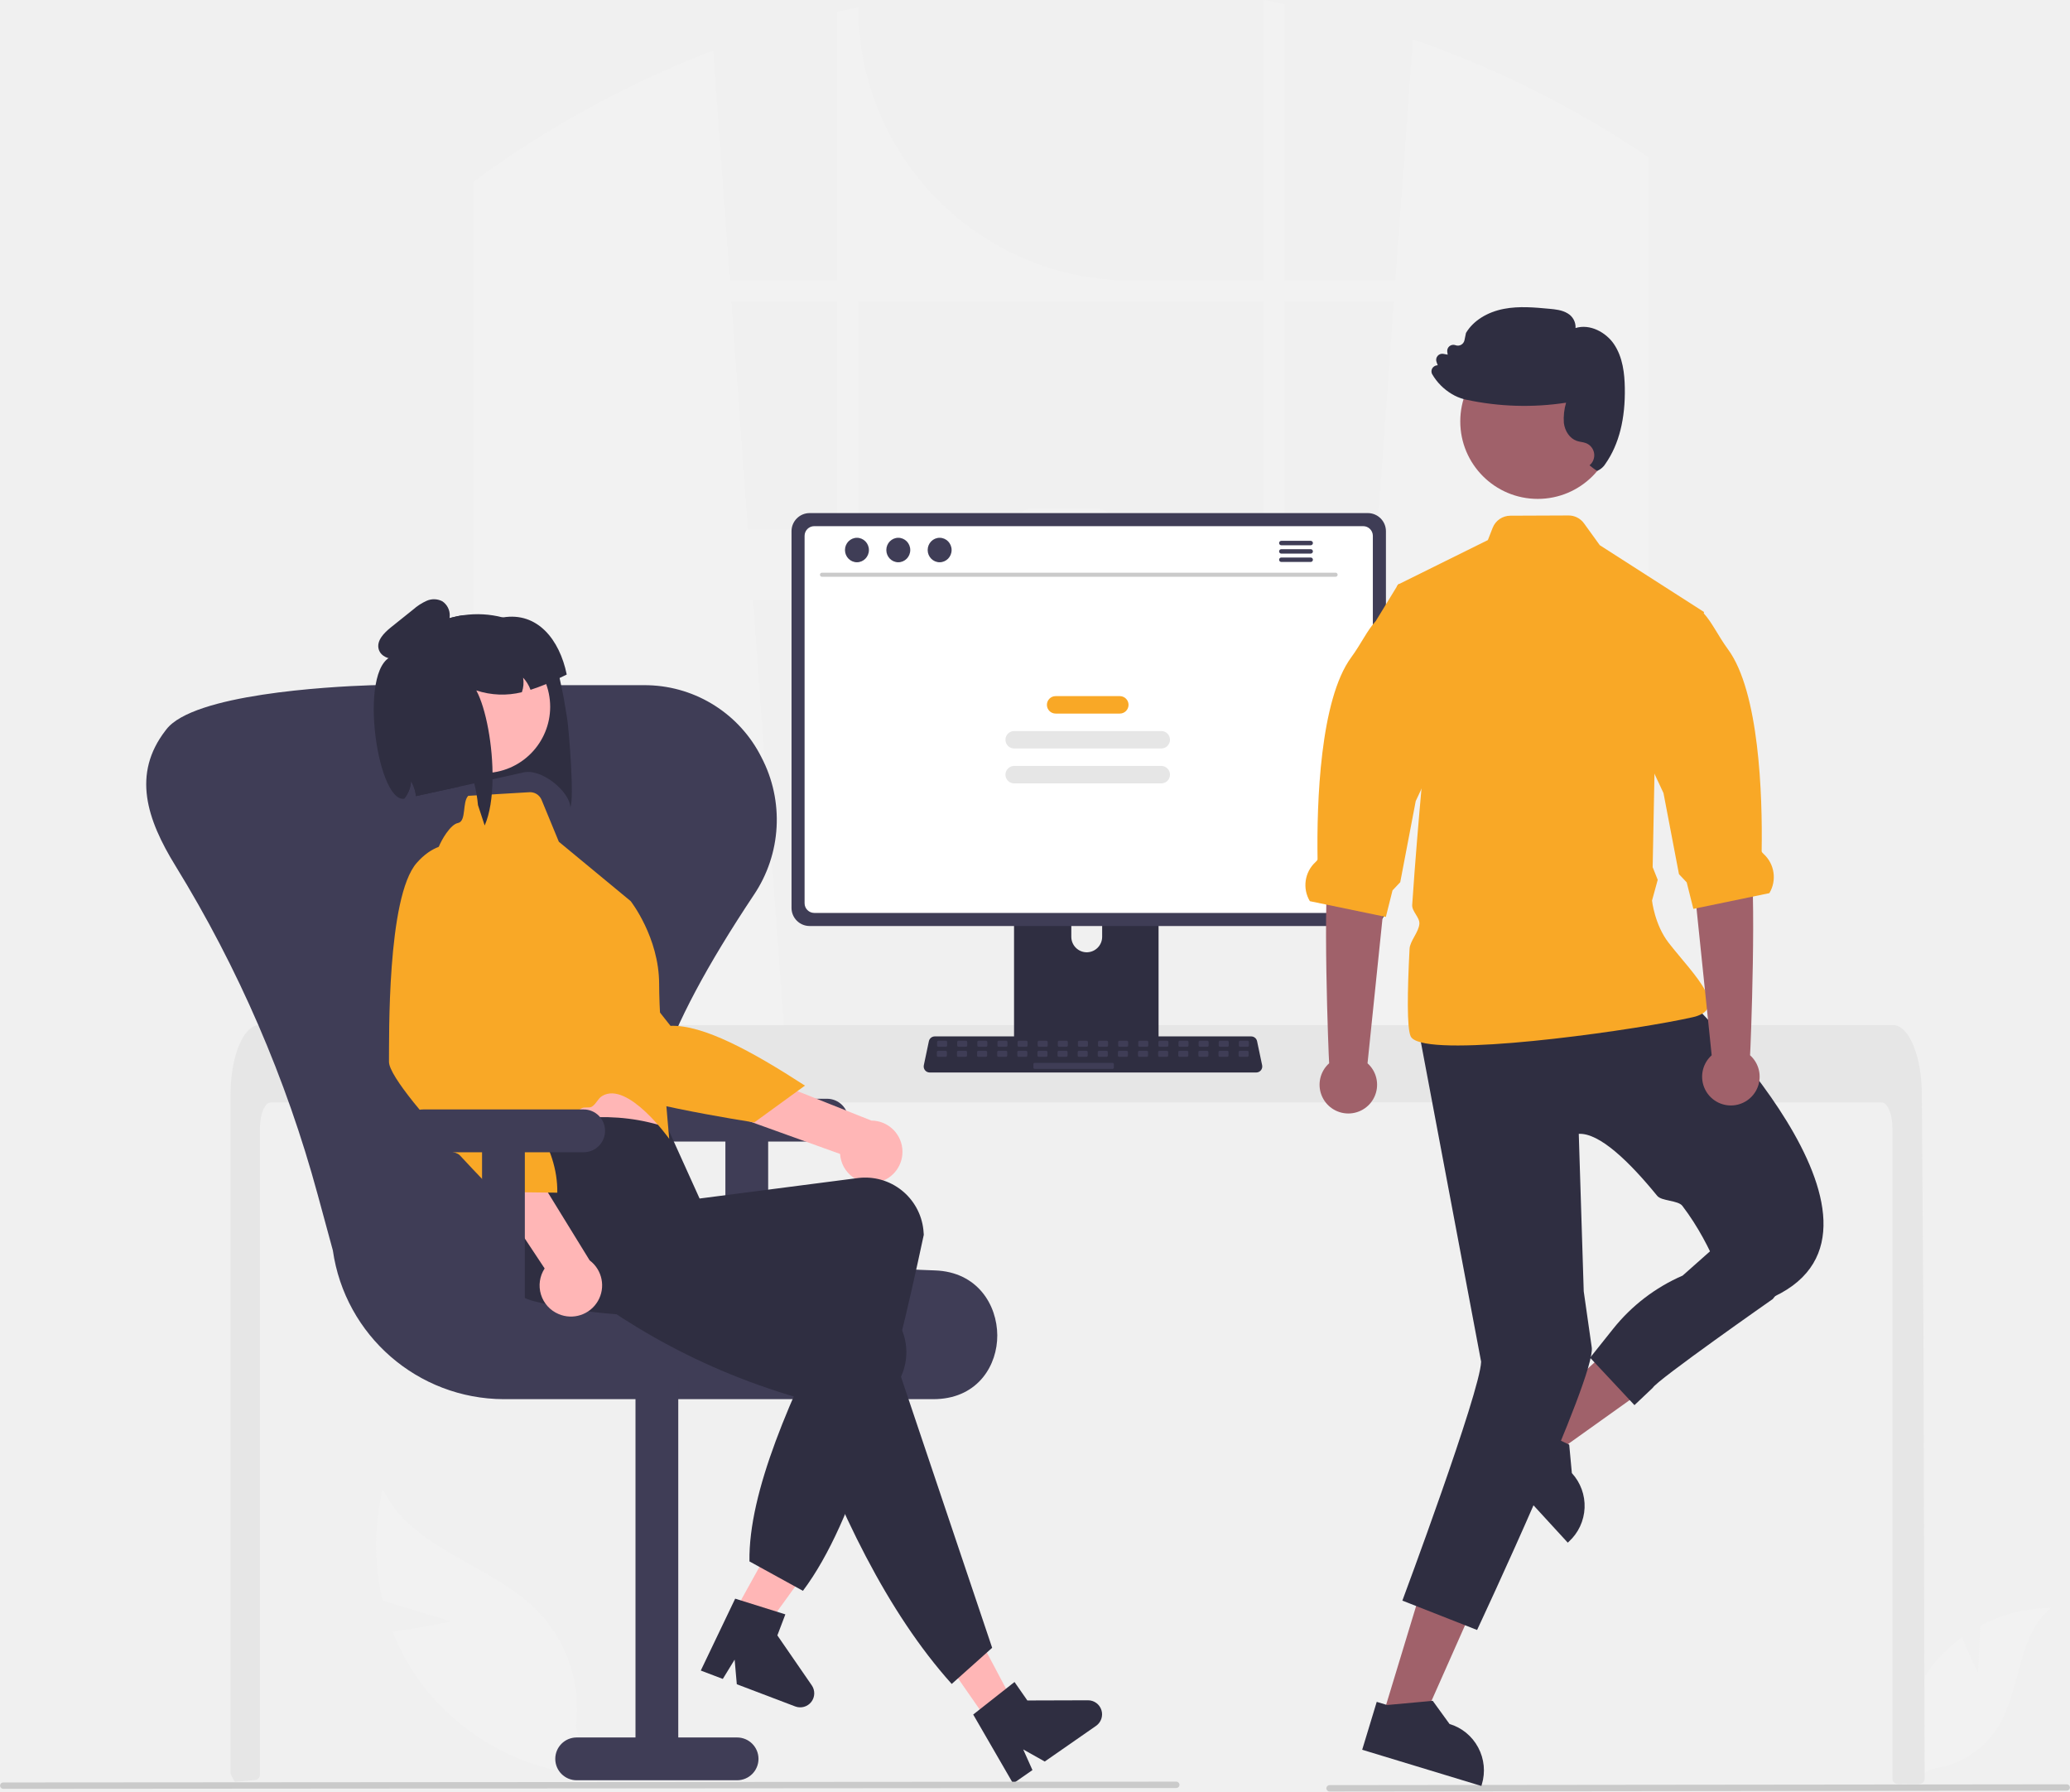
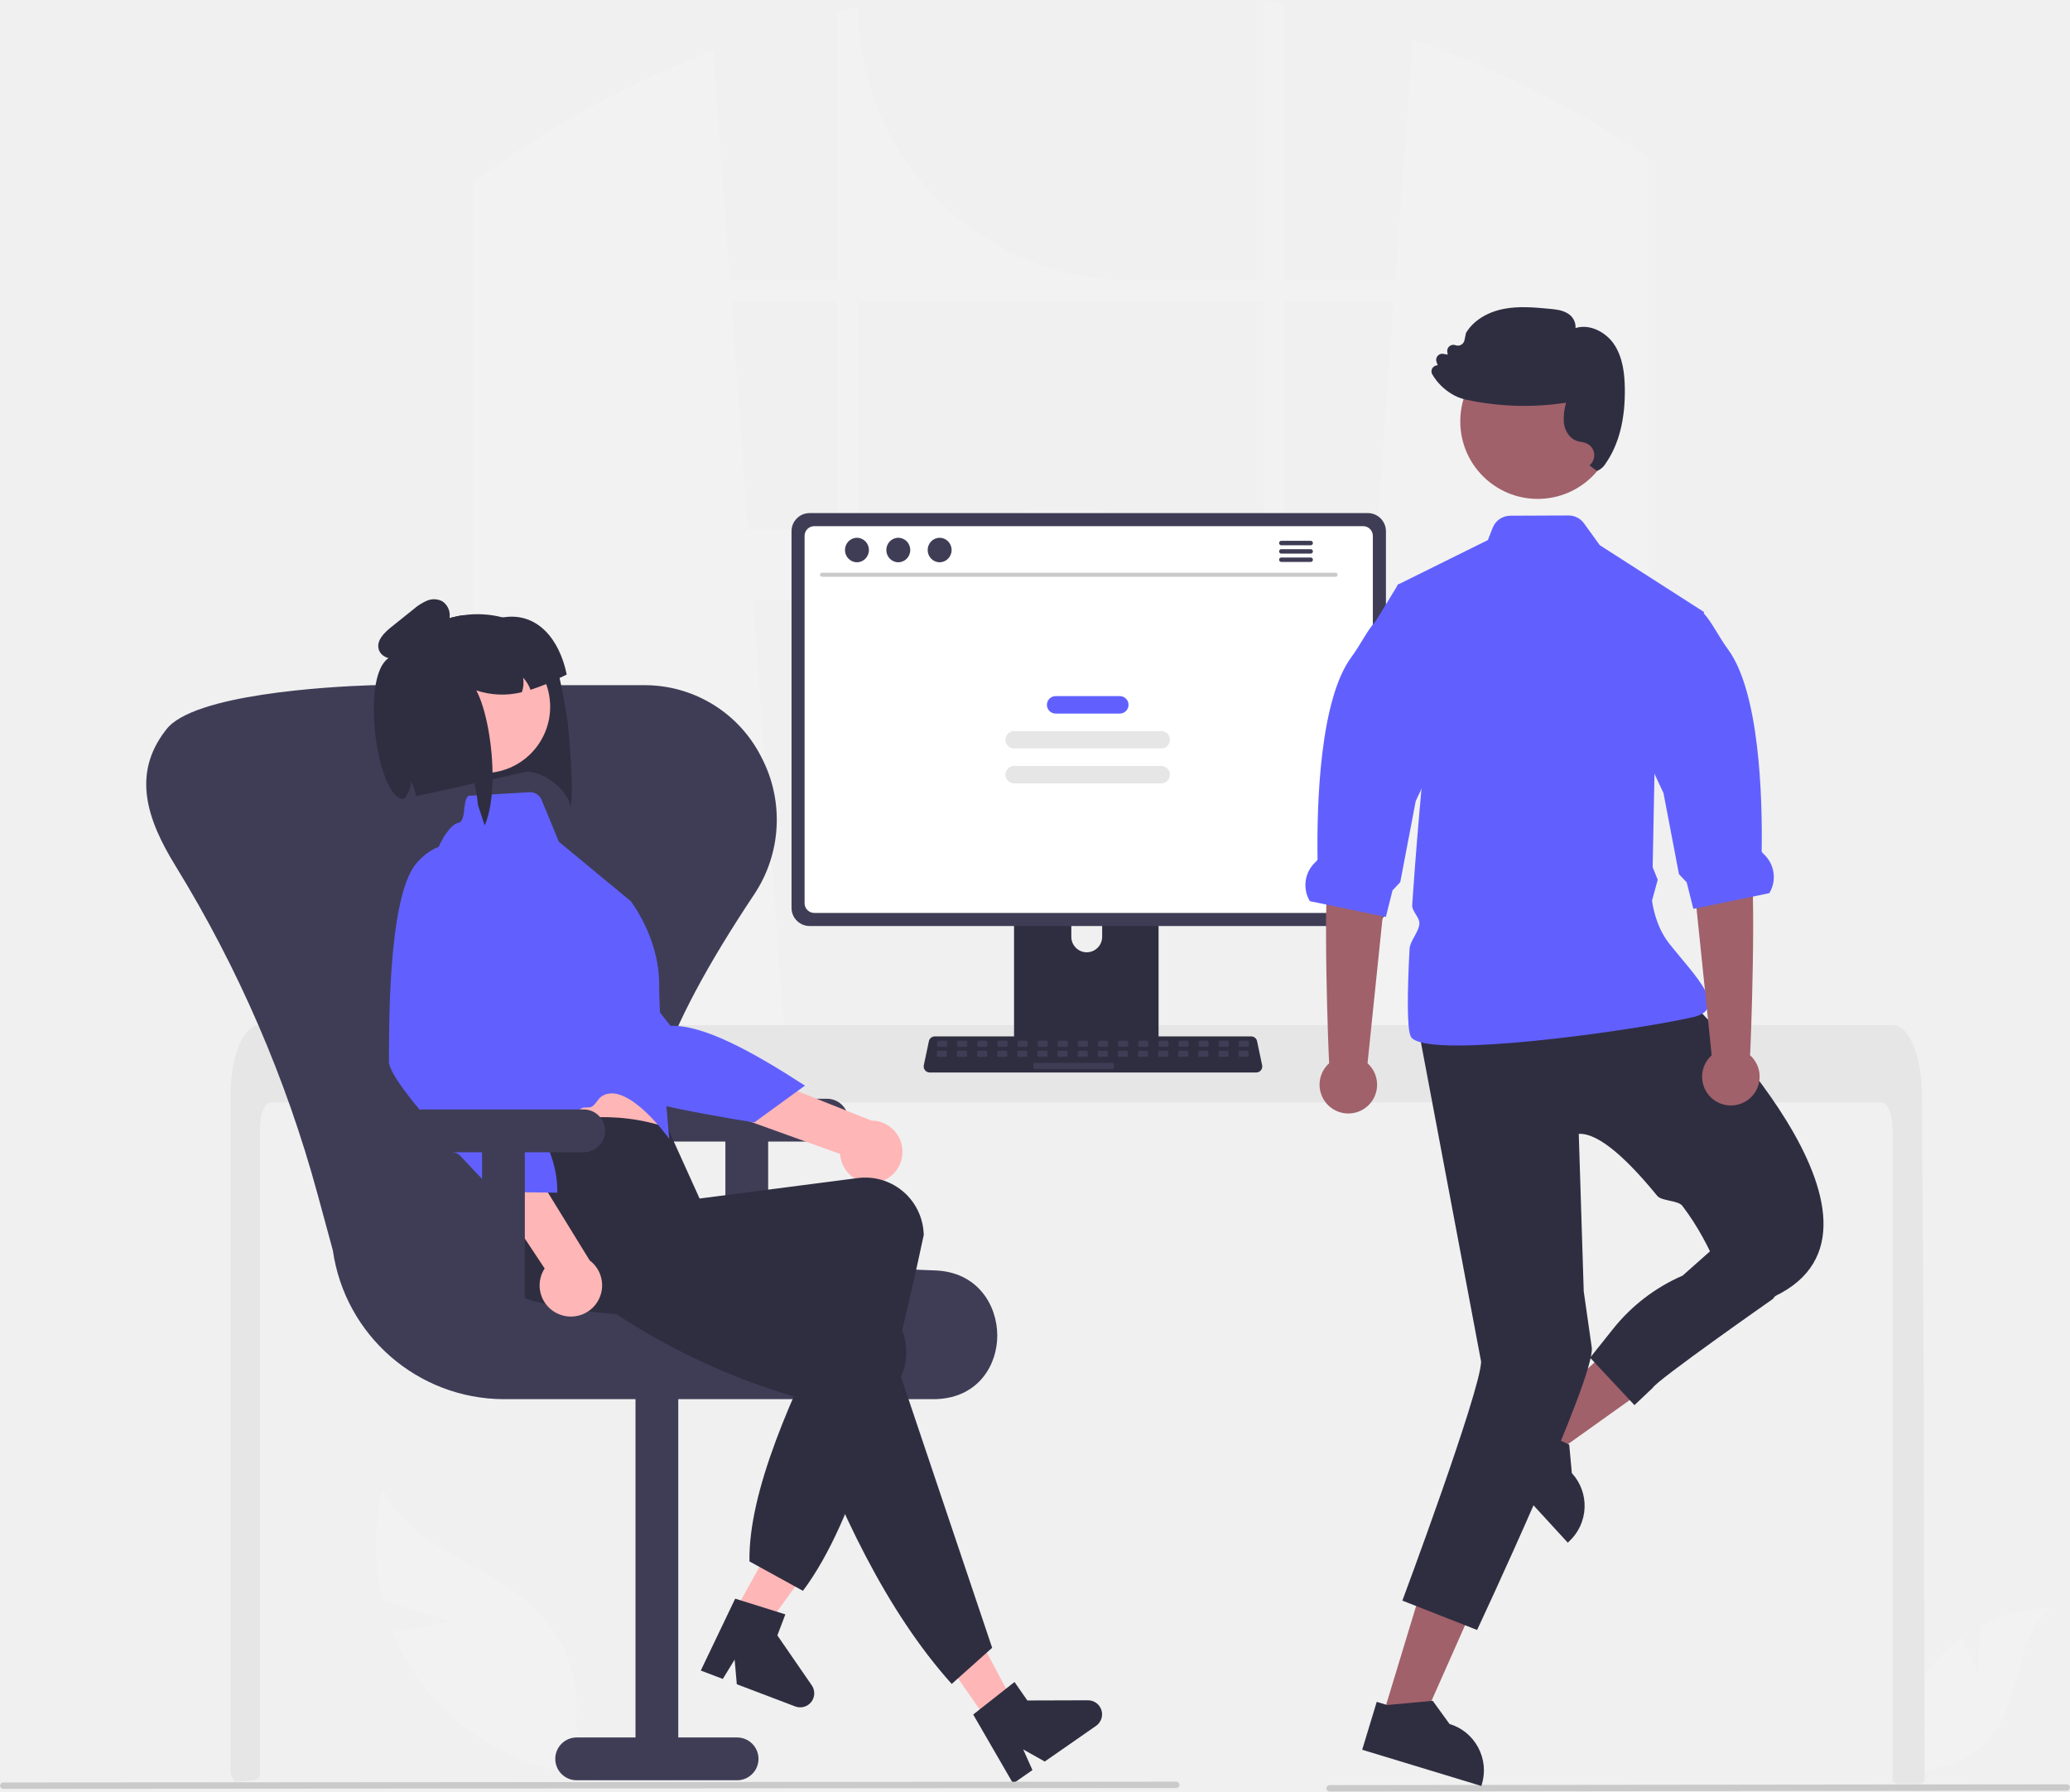
<svg xmlns="http://www.w3.org/2000/svg" data-name="Layer 1" width="774.131" height="669.898" viewBox="0 0 774.131 669.898">
  <path d="M824.241,170.371c-.87-.58-1.75-1.13-2.62-1.69a380.241,380.241,0,0,0-80.31-38.93l-6.54,90.22h-41.46v-103.39c-2.61-.54-5.24-1.05-7.87-1.53v104.92H636.171A102.27,102.27,0,0,1,533.901,117.701v-0c-2.64.57-5.26,1.18-7.88,1.83v100.44h-40.13l-6.23-86.03a380.858,380.858,0,0,0-81.94,43.53c-.44.3-.88.61-1.31.91-2.21,1.55-4.39,3.13-6.56,4.73v344.19h118.27l-2.09-28.95-11.5-158.95h231.59l-11.5,158.95-2.09,28.95h116.96v-353.45Q826.881,172.081,824.241,170.371Zm-298.22,142.78h-33.39l-6.17-85.3h39.56Zm159.42,0h-56.08v-1.69a6.18,6.18,0,0,0-6.19-6.18h-24.38a6.178,6.178,0,0,0-6.18,6.18v1.69h-58.71v-85.3h151.54Zm7.87,0v-85.3h40.89l-6.17,85.3Z" transform="translate(-212.9343 -115.0508)" fill="#f2f2f2" />
  <path d="M952.684,740.6l.782-17.576a56.765,56.765,0,0,1,26.477-6.702c-12.717,10.397-11.127,30.438-19.749,44.419a34.144,34.144,0,0,1-25.038,15.779L924.514,783.035a57.215,57.215,0,0,1,12.06-46.364,55.267,55.267,0,0,1,10.157-9.437C949.279,733.954,952.684,740.6,952.684,740.6Z" transform="translate(-212.9343 -115.0508)" fill="#f2f2f2" />
  <path d="M381.733,721.34l-25.68-7.775a86.572,86.572,0,0,1,.067-41.654c10.575,22.709,40.792,27.909,58.207,45.916a52.073,52.073,0,0,1,13.888,42.946l5.621,18.181A87.259,87.259,0,0,1,369.859,743.669a84.287,84.287,0,0,1-10.122-18.565C370.629,723.869,381.733,721.34,381.733,721.34Z" transform="translate(-212.9343 -115.0508)" fill="#f2f2f2" />
  <path d="M932.701,780.161a2.038,2.038,0,0,1-.59,1.42,1.988,1.988,0,0,1-1.41.58h-8.04a1.993,1.993,0,0,1-2-2v-243.14c0-5.36-1.8-9.71-4.01-9.72h-602.49c-2.22.01-4.01,4.36-4.02,9.72v241.65a2.006,2.006,0,0,1-1.81,1.99c-1.62.16-3.24.3-4.85.43-.04,0-.08.01-.12.01-.88.08-1.76.14-2.64.21h-.01c-.46-.83-.9-1.68-1.35-2.53a2.088,2.088,0,0,1-.22-.93v-253.44c0-1.48.06-2.97.16-4.44a56.854,56.854,0,0,1,.75-6.02c1.69-9.29,5.51-15.58,9.85-15.6h611a4.683,4.683,0,0,1,1.84.39,7.174,7.174,0,0,1,2.27,1.59,14.071,14.071,0,0,1,2.23,3.05c2.14,3.77,3.67,9.39,4.21,15.93,0,.06.01.12.01.18.14,1.62.21,3.27.2,4.92l.14,21.43.09,12.78.27,40.1.1,14.24Z" transform="translate(-212.9343 -115.0508)" fill="#e6e6e6" />
  <path d="M985.875,784.642l-275.75.307a1.191,1.191,0,0,1,0-2.381l275.75-.307a1.191,1.191,0,0,1,0,2.381Z" transform="translate(-212.9343 -115.0508)" fill="#cacaca" />
  <path d="M643.602,427.312h-48.838a2.606,2.606,0,0,0-2.602,2.609v77.15H646.211v-77.15A2.607,2.607,0,0,0,643.602,427.312Zm-24.255,43.836a5.794,5.794,0,0,1-5.767-5.767v-8.899a5.767,5.767,0,0,1,11.534,0v8.899a5.794,5.794,0,0,1-5.767,5.767Z" transform="translate(-212.9343 -115.0508)" fill="#2f2e41" />
  <path d="M724.474,306.911H515.71a6.777,6.777,0,0,0-6.766,6.766v140.875a6.773,6.773,0,0,0,6.766,6.766H724.474a6.773,6.773,0,0,0,6.766-6.766v-140.875A6.777,6.777,0,0,0,724.474,306.911Z" transform="translate(-212.9343 -115.0508)" fill="#3f3d56" />
  <path d="M722.728,311.797H517.45a3.626,3.626,0,0,0-3.619,3.626V452.806a3.625,3.625,0,0,0,3.619,3.619H722.728a3.625,3.625,0,0,0,3.619-3.619V315.423A3.626,3.626,0,0,0,722.728,311.797Z" transform="translate(-212.9343 -115.0508)" fill="#fff" />
  <path d="M591.995,504.603v7.443a1.458,1.458,0,0,0,1.455,1.455h51.474a1.462,1.462,0,0,0,1.455-1.455V504.603Z" transform="translate(-212.9343 -115.0508)" fill="#3f3d56" />
  <path d="M682.747,516.091H560.618a2.247,2.247,0,0,1-2.198-2.709l1.895-9a2.256,2.256,0,0,1,2.198-1.784H680.852a2.256,2.256,0,0,1,2.198,1.784l1.895,9a2.247,2.247,0,0,1-2.198,2.709Z" transform="translate(-212.9343 -115.0508)" fill="#2f2e41" />
  <rect x="350.446" y="389.168" width="3.761" height="2.257" rx="0.488" fill="#3f3d56" />
  <rect x="357.969" y="389.168" width="3.761" height="2.257" rx="0.488" fill="#3f3d56" />
  <rect x="365.491" y="389.168" width="3.761" height="2.257" rx="0.488" fill="#3f3d56" />
  <rect x="373.014" y="389.168" width="3.761" height="2.257" rx="0.488" fill="#3f3d56" />
  <rect x="380.537" y="389.168" width="3.761" height="2.257" rx="0.488" fill="#3f3d56" />
  <rect x="388.06" y="389.168" width="3.761" height="2.257" rx="0.488" fill="#3f3d56" />
  <rect x="395.583" y="389.168" width="3.761" height="2.257" rx="0.488" fill="#3f3d56" />
  <rect x="403.106" y="389.168" width="3.761" height="2.257" rx="0.488" fill="#3f3d56" />
  <rect x="410.629" y="389.168" width="3.761" height="2.257" rx="0.488" fill="#3f3d56" />
  <rect x="418.152" y="389.168" width="3.761" height="2.257" rx="0.488" fill="#3f3d56" />
  <rect x="425.675" y="389.168" width="3.761" height="2.257" rx="0.488" fill="#3f3d56" />
  <rect x="433.198" y="389.168" width="3.761" height="2.257" rx="0.488" fill="#3f3d56" />
  <rect x="440.721" y="389.168" width="3.761" height="2.257" rx="0.488" fill="#3f3d56" />
  <rect x="448.243" y="389.168" width="3.761" height="2.257" rx="0.488" fill="#3f3d56" />
  <rect x="455.766" y="389.168" width="3.761" height="2.257" rx="0.488" fill="#3f3d56" />
  <rect x="463.289" y="389.168" width="3.761" height="2.257" rx="0.488" fill="#3f3d56" />
  <rect x="350.357" y="392.929" width="3.761" height="2.257" rx="0.488" fill="#3f3d56" />
  <rect x="357.88" y="392.929" width="3.761" height="2.257" rx="0.488" fill="#3f3d56" />
  <rect x="365.403" y="392.929" width="3.761" height="2.257" rx="0.488" fill="#3f3d56" />
  <rect x="372.925" y="392.929" width="3.761" height="2.257" rx="0.488" fill="#3f3d56" />
  <rect x="380.448" y="392.929" width="3.761" height="2.257" rx="0.488" fill="#3f3d56" />
  <rect x="387.971" y="392.929" width="3.761" height="2.257" rx="0.488" fill="#3f3d56" />
  <rect x="395.494" y="392.929" width="3.761" height="2.257" rx="0.488" fill="#3f3d56" />
  <rect x="403.017" y="392.929" width="3.761" height="2.257" rx="0.488" fill="#3f3d56" />
  <rect x="410.54" y="392.929" width="3.761" height="2.257" rx="0.488" fill="#3f3d56" />
  <rect x="418.063" y="392.929" width="3.761" height="2.257" rx="0.488" fill="#3f3d56" />
  <rect x="425.586" y="392.929" width="3.761" height="2.257" rx="0.488" fill="#3f3d56" />
  <rect x="433.109" y="392.929" width="3.761" height="2.257" rx="0.488" fill="#3f3d56" />
  <rect x="440.632" y="392.929" width="3.761" height="2.257" rx="0.488" fill="#3f3d56" />
  <rect x="448.155" y="392.929" width="3.761" height="2.257" rx="0.488" fill="#3f3d56" />
  <rect x="455.677" y="392.929" width="3.761" height="2.257" rx="0.488" fill="#3f3d56" />
  <rect x="463.2" y="392.929" width="3.761" height="2.257" rx="0.488" fill="#3f3d56" />
  <rect x="386.467" y="397.443" width="30.092" height="2.257" rx="0.488" fill="#3f3d56" />
  <path d="M712.413,330.726H520.335a.764.764,0,0,1,0-1.528H712.413a.764.764,0,0,1,0,1.528Z" transform="translate(-212.9343 -115.0508)" fill="#cacaca" />
  <ellipse cx="320.476" cy="205.672" rx="4.476" ry="4.576" fill="#3f3d56" />
  <ellipse cx="335.94" cy="205.672" rx="4.476" ry="4.576" fill="#3f3d56" />
  <ellipse cx="351.404" cy="205.672" rx="4.476" ry="4.576" fill="#3f3d56" />
  <path d="M703.102,317.28H692.117a.832.832,0,0,0,0,1.664h10.985a.832.832,0,0,0,0-1.664Z" transform="translate(-212.9343 -115.0508)" fill="#3f3d56" />
  <path d="M703.102,320.402H692.117a.832.832,0,0,0,0,1.664h10.985a.832.832,0,0,0,0-1.664Z" transform="translate(-212.9343 -115.0508)" fill="#3f3d56" />
  <path d="M703.102,323.521H692.117a.832.832,0,0,0,0,1.664h10.985a.832.832,0,0,0,0-1.664Z" transform="translate(-212.9343 -115.0508)" fill="#3f3d56" />
-   <rect x="391.518" y="260.3" width="30.529" height="6.528" rx="3.264" fill="#f9a826" />
+   <rect x="391.518" y="260.3" width="30.529" height="6.528" rx="3.264" fill="#6160ff" />
  <rect x="376.013" y="273.356" width="61.539" height="6.528" rx="3.264" fill="#e6e6e6" />
  <rect x="376.013" y="286.413" width="61.539" height="6.528" rx="3.264" fill="#e6e6e6" />
  <path d="M522.211,525.911h-60a8,8,0,1,0,0,16h22v62h16v-62h22a8,8,0,1,0,0-16Z" transform="translate(-212.9343 -115.0508)" fill="#3f3d56" />
  <path d="M561.812,638.248H401.329a64.805,64.805,0,0,1-63.917-55.636l-5.681-20.896a469.077,469.077,0,0,0-53.181-122.903c-10.747-17.454-16.279-34.349-3.715-50.615q.16-.208.316-.41c10.077-13.116,60.234-15.956,76.585-16.508q.969-.033,1.945-.033h99.819q.977,0,1.945.033a48.847,48.847,0,0,1,42.236,26.921,50.331,50.331,0,0,1-2.856,51.53c-35.063,52.671-45.799,85.697-34.808,107.085,10.631,20.688,43.22,31.265,102.559,33.285,15.946.543,23.265,12.96,23.316,24.267.05,11.015-6.986,23.176-22.553,23.848Q562.581,638.248,561.812,638.248Z" transform="translate(-212.9343 -115.0508)" fill="#3f3d56" />
  <path d="M428.592,780.748h60a8,8,0,0,0,0-16h-22v-135h-16v135h-22a8,8,0,1,0,0,16Z" transform="translate(-212.9343 -115.0508)" fill="#3f3d56" />
  <path d="M423.8,376.259l1.258,7.643c.595,3.706,2.75,29.886,1.153,33.009-.141-5.831-11-15-18.036-12.907l-11.042,2.453-6.853,1.525-5.578,1.223-16.209,3.541c-.028-.188-.049-.388-.077-.576-.038-.237-.077-.474-.125-.709a14.091,14.091,0,0,0-1.629-4.321,10.78,10.78,0,0,1-1.542,5.082.869.869,0,0,0-.066.126,12.734,12.734,0,0,1-.951,1.338.217.217,0,0,0-.043.039s-3.33-53.09-2.982-53.58c.255-.348.513-.687.782-1.017.267-.34.527-.669.806-1.002a.435.435,0,0,0,.09-.11,35.997,35.997,0,0,1,2.479-2.651c.256-.246.521-.495.787-.743a36.942,36.942,0,0,1,14.178-8.178c.595-.183,1.214-.351,1.843-.52.621-.158,1.254-.308,1.891-.438l.216-.044c.304-.062.619-.116.925-.169.384-.068.77-.127,1.148-.174a37.237,37.237,0,0,1,14.714.827c.01-.002.012.008.022.006a37.943,37.943,0,0,1,11.276,5.022c5.983,3.951,8.313,10.395,9.967,17.63C422.778,371.068,423.267,373.653,423.8,376.259Z" transform="translate(-212.9343 -115.0508)" fill="#2f2e41" />
  <polygon points="269.963 611.271 280.299 616.886 307.661 579.054 292.405 570.768 269.963 611.271" fill="#ffb6b6" />
  <path d="M487.873,712.842l18.764,5.876-2.987,7.861L516.517,745.253a5.253,5.253,0,0,1-6.191,7.891l-21.844-8.299-.811-9.206-4.424,7.217-8.236-3.129Z" transform="translate(-212.9343 -115.0508)" fill="#2f2e41" />
  <path d="M541.444,557.111a11.614,11.614,0,0,1-14.34-10.562l-88.161-31.716,16.18-14.08,83.678,33.317a11.677,11.677,0,0,1,2.644,23.041Z" transform="translate(-212.9343 -115.0508)" fill="#ffb6b6" />
-   <path d="M414.314,436.26s-14.848.327-16.169,17.279,31.079,58.882,36.099,65.796,60.777,15.425,60.777,15.425l18.954-13.76c-19.916-12.905-38.092-22.8-50.29-22.355Z" transform="translate(-212.9343 -115.0508)" fill="#f9a826" />
+   <path d="M414.314,436.26s-14.848.327-16.169,17.279,31.079,58.882,36.099,65.796,60.777,15.425,60.777,15.425l18.954-13.76c-19.916-12.905-38.092-22.8-50.29-22.355Z" transform="translate(-212.9343 -115.0508)" fill="#6160ff" />
  <path d="M396.104,511.058l3.618,15.546s.036,14.335,2.574,16.978c2.521,2.631,57.955-2.651,57.955-2.651s-5.877-23.1-5.799-40.578Z" transform="translate(-212.9343 -115.0508)" fill="#ffb6b6" />
  <path d="M513.211,709.911l-20-11c-.38-26.025,15.273-61.243,33.84-98.132-41.523,7.141-80.696,9.429-114.579.79a21.901,21.901,0,0,1-15.663-26.458q.198-.822.458-1.627c4.055-12.372-5.038-20.128,3.326-33.736,21.996-7.512,42.892-9.634,62-3L474.564,563.219l59.343-7.679a21.882,21.882,0,0,1,24.344,19.294q.12.966.156,1.94C546.407,633.027,532.953,683.642,513.211,709.911Z" transform="translate(-212.9343 -115.0508)" fill="#2f2e41" />
  <circle cx="393.879" cy="379.329" r="24.805" transform="translate(-280.9813 -28.39138) rotate(-11.5642)" fill="#ffb6b6" />
-   <path d="M388.048,412.635l22.861-1.35a4.641,4.641,0,0,1,4.564,2.863l6.46,15.662,26.85,22.192s10.631,13.528,10.655,30.999,3.772,57.91,3.772,57.91-15.515-21.839-25.091-16.03c-1.629.988-2.202,3.009-3.909,4.03-.851.509-2.818.014-3.677.525-13.196,7.833-26.958,15.486-28.244,14.145-2.525-2.635-5.587-16.098-5.587-16.098l-20.926-76.887a28.477,28.477,0,0,1,4.049-23.962c1.462-2.058,2.994-3.59,4.417-3.843C387.439,422.11,385.739,414.947,388.048,412.635Z" transform="translate(-212.9343 -115.0508)" fill="#f9a826" />
+   <path d="M388.048,412.635l22.861-1.35a4.641,4.641,0,0,1,4.564,2.863l6.46,15.662,26.85,22.192s10.631,13.528,10.655,30.999,3.772,57.91,3.772,57.91-15.515-21.839-25.091-16.03c-1.629.988-2.202,3.009-3.909,4.03-.851.509-2.818.014-3.677.525-13.196,7.833-26.958,15.486-28.244,14.145-2.525-2.635-5.587-16.098-5.587-16.098l-20.926-76.887a28.477,28.477,0,0,1,4.049-23.962c1.462-2.058,2.994-3.59,4.417-3.843C387.439,422.11,385.739,414.947,388.048,412.635Z" transform="translate(-212.9343 -115.0508)" fill="#6160ff" />
  <polygon points="369.583 643.84 379.233 637.131 357.372 595.887 343.13 605.789 369.583 643.84" fill="#ffb6b6" />
  <path d="M583.976,731.217l-15.124,13.518C544.805,717.939,526.625,680.359,511.219,637.682c-40.366-11.822-70.807-30.888-97.382-53.526-9.015-7.628-15.774-17.429-8.085-26.721q.539-.652,1.126-1.26c9.078-9.33,32.101-7.552,45.585-16.1l30.121,32.196-1.895,8.632,56.577,19.165a21.852,21.852,0,0,1,13.336,28.017q-.318.92-.714,1.811Z" transform="translate(-212.9343 -115.0508)" fill="#2f2e41" />
  <path d="M576.891,756.171l15.447-12.165,4.8,6.905,22.678-.069a5.253,5.253,0,0,1,3.015,9.566L603.644,773.745l-8.055-4.531,3.457,7.728-7.234,5.029Z" transform="translate(-212.9343 -115.0508)" fill="#2f2e41" />
  <path d="M421.806,606.403a11.614,11.614,0,0,1-5.19-17.036l-51.754-78.102,21.386-1.626,47.202,76.707a11.677,11.677,0,0,1-11.644,20.057Z" transform="translate(-212.9343 -115.0508)" fill="#ffb6b6" />
-   <path d="M392.049,433.541s-12.103-8.608-23.289,4.198-10.252,65.787-10.357,74.331c-.033,2.675,3.83,8.448,9.153,15.117,2.39,2.994,5.073,6.168,7.831,9.323,1.596,1.826.221,5.626,1.823,7.401,1.593,1.765,6.164,1.505,7.68,3.143,7.194,7.775,13.039,13.694,13.039,13.694l23.42.288c.264-17.41-11.659-32.951-26.976-47.97Z" transform="translate(-212.9343 -115.0508)" fill="#f9a826" />
+   <path d="M392.049,433.541s-12.103-8.608-23.289,4.198-10.252,65.787-10.357,74.331c-.033,2.675,3.83,8.448,9.153,15.117,2.39,2.994,5.073,6.168,7.831,9.323,1.596,1.826.221,5.626,1.823,7.401,1.593,1.765,6.164,1.505,7.68,3.143,7.194,7.775,13.039,13.694,13.039,13.694l23.42.288c.264-17.41-11.659-32.951-26.976-47.97Z" transform="translate(-212.9343 -115.0508)" fill="#6160ff" />
  <path d="M424.882,367.279c-.918.453-1.808.891-2.683,1.304a83.139,83.139,0,0,1-10.855,4.416,13.666,13.666,0,0,0-2.778-4.545,10.86,10.86,0,0,1-.46,5.433,30.703,30.703,0,0,1-17.038-.658c3.599,6.664,6.258,20.706,6.064,33.229-.084,6.621-.981,12.817-2.938,17.269l-2.515-7.651a47.657,47.657,0,0,0-1.401-8.093c-1.686-7.443-3.261-2.466-5.578,1.223l-16.209,3.541c-.028-.188-.049-.388-.077-.576-.038-.237-.077-.474-.125-.709a14.091,14.091,0,0,0-1.629-4.321,10.78,10.78,0,0,1-1.542,5.082.869.869,0,0,0-.066.126,12.734,12.734,0,0,1-.951,1.338.217.217,0,0,0-.043.039c-10.465,1.4-17.801-52.566-2.98-53.57.431-.029.513-.687.78-1.027.267-.34.527-.669.806-1.002a.435.435,0,0,0,.09-.11c.792-.917,1.612-1.8,2.479-2.651.256-.246.521-.495.787-.743a37.497,37.497,0,0,1,14.18-8.168c.595-.183,1.212-.36,1.841-.53.621-.158,1.254-.308,1.891-.438l.216-.044c.304-.062.619-.116.925-.169.384-.068.77-.127,1.148-.174a9.393,9.393,0,0,1,3.532,3.095l10.355-2.119q.412-.084.829-.139l.02-.004C413.885,343.767,422.197,354.161,424.882,367.279Z" transform="translate(-212.9343 -115.0508)" fill="#2f2e41" />
  <path d="M368.442,357.738c-2.217,1.6-4.55,3.249-7.256,3.646s-5.873-.911-6.622-3.541c-.916-3.216,1.988-6.144,4.598-8.234l8.276-6.627a20.011,20.011,0,0,1,5.074-3.281,6.762,6.762,0,0,1,5.854.196,6.287,6.287,0,0,1,2.763,5.474,11.687,11.687,0,0,1-2.05,5.996,21.089,21.089,0,0,1-13.691,9.307" transform="translate(-212.9343 -115.0508)" fill="#2f2e41" />
  <path d="M431.211,529.911h-60a8,8,0,1,0,0,16h22v62h16v-62h22a8,8,0,0,0,0-16Z" transform="translate(-212.9343 -115.0508)" fill="#3f3d56" />
  <path d="M652.875,783.642l-438.75.307a1.191,1.191,0,0,1,0-2.381l438.75-.307a1.191,1.191,0,0,1,0,2.381Z" transform="translate(-212.9343 -115.0508)" fill="#cacaca" />
  <polygon points="567.621 535.776 577.388 546.42 623.092 513.812 608.676 498.102 567.621 535.776" fill="#a0616a" />
  <path d="M800.771,665.891v-.01l-.99-10.63-.45-.21-2.63-1.25-12.41-5.87-.26-.28-2.49-2.72-13.79,12.66,18.68,20.36,12.81,13.96.43-.4a18.112,18.112,0,0,0,1.1-25.61Z" transform="translate(-212.9343 -115.0508)" fill="#2f2e41" />
  <polygon points="517.018 641.96 530.84 646.159 553.614 594.841 533.213 588.644 517.018 641.96" fill="#a0616a" />
  <path d="M765.741,768.501a17.957,17.957,0,0,0-10.72-8.8l-6.27-8.65-.49.04-16.57,1.52-.37-.11-3.52-1.07-5.44,17.91,44.57,13.54.17-.57A18.053,18.053,0,0,0,765.741,768.501Z" transform="translate(-212.9343 -115.0508)" fill="#2f2e41" />
-   <path id="b2eb929e-713e-4b71-a146-193a455bcc79-103" data-name="Path 17" d="M843.932,488.318s88.251,85.207,32.46,111.582H859.148s-5.182-18.41-17.045-33.935c-1.629-2.132-7.733-1.699-9.428-3.777-10.349-12.687-21.569-23.583-29.318-23.15l1.854,58.873,3,21c1.575,10.856-42.882,105.643-42.882,105.643l-27.943-10.982s29.113-78.071,29.454-89.326L743.509,500.491Z" transform="translate(-212.9343 -115.0508)" fill="#2f2e41" />
-   <path d="M851.291,492.521a5.258,5.258,0,0,1-1.72,1.56,12.151,12.151,0,0,1-3.61,1.34c-19.87,4.51-84.78,13.86-101.63,9.4-2.07-.54-3.42-1.3-3.86-2.3-1.41-3.16-1.23-16.51-.4-32.63.15-3.02,3.48-6.29,3.68-9.45.14-2.37-2.85-4.6-2.69-7.01,1.1-16.3,2.52-32.91,3.47-43.41.6-6.75,1.01-10.97,1.01-10.97l-10.25-64.63.48-.79.54-.27,33.05-16.36,1.8-4.6a7.118,7.118,0,0,1,6.59-4.51l21.77-.09a7.095,7.095,0,0,1,5.79,2.94l5.9,8.17,39,25-.15.46-18.3,55.69-.09,4.34v.01l-.68,34.9,1.89,4.73-2.13,7.76s.98,9.07,6.23,15.81c4.76,6.12,10.82,12.5,13.56,17.68v.01C852.061,488.161,852.571,490.641,851.291,492.521Z" transform="translate(-212.9343 -115.0508)" fill="#f9a826" />
-   <path id="e9cec503-1de8-4692-84d1-4d2e854ea0bd-104" data-name="Path 18" d="M880.629,594.839l-4.717,5.96s-43.383,30.352-44.873,33.188l-6.856,6.488-16.59-17.733,8.627-10.813a67.724,67.724,0,0,1,25.979-19.89h0l13.222-11.73Z" transform="translate(-212.9343 -115.0508)" fill="#2f2e41" />
+   <path id="b2eb929e-713e-4b71-a146-193a455bcc79-78" data-name="Path 17" d="M843.932,488.318s88.251,85.207,32.46,111.582H859.148s-5.182-18.41-17.045-33.935c-1.629-2.132-7.733-1.699-9.428-3.777-10.349-12.687-21.569-23.583-29.318-23.15l1.854,58.873,3,21c1.575,10.856-42.882,105.643-42.882,105.643l-27.943-10.982s29.113-78.071,29.454-89.326L743.509,500.491Z" transform="translate(-212.9343 -115.0508)" fill="#2f2e41" />
+   <path d="M851.291,492.521a5.258,5.258,0,0,1-1.72,1.56,12.151,12.151,0,0,1-3.61,1.34c-19.87,4.51-84.78,13.86-101.63,9.4-2.07-.54-3.42-1.3-3.86-2.3-1.41-3.16-1.23-16.51-.4-32.63.15-3.02,3.48-6.29,3.68-9.45.14-2.37-2.85-4.6-2.69-7.01,1.1-16.3,2.52-32.91,3.47-43.41.6-6.75,1.01-10.97,1.01-10.97l-10.25-64.63.48-.79.54-.27,33.05-16.36,1.8-4.6a7.118,7.118,0,0,1,6.59-4.51l21.77-.09a7.095,7.095,0,0,1,5.79,2.94l5.9,8.17,39,25-.15.46-18.3,55.69-.09,4.34v.01l-.68,34.9,1.89,4.73-2.13,7.76s.98,9.07,6.23,15.81c4.76,6.12,10.82,12.5,13.56,17.68v.01C852.061,488.161,852.571,490.641,851.291,492.521Z" transform="translate(-212.9343 -115.0508)" fill="#6160ff" />
+   <path id="e9cec503-1de8-4692-84d1-4d2e854ea0bd-79" data-name="Path 18" d="M880.629,594.839l-4.717,5.96s-43.383,30.352-44.873,33.188l-6.856,6.488-16.59-17.733,8.627-10.813a67.724,67.724,0,0,1,25.979-19.89h0l13.222-11.73Z" transform="translate(-212.9343 -115.0508)" fill="#2f2e41" />
  <path d="M853.063,509.651,845.163,433.181,843.078,401.708l22.113-3.998s-.876,22.504,2.021,35.201c2.859,12.529.379,75.062.203,76.734a10.758,10.758,0,1,1-14.35.007Z" transform="translate(-212.9343 -115.0508)" fill="#a0616a" />
-   <path d="M874.633,449.028l-28.422,5.883-2.485-9.908-2.897-3.074-5.789-30.323-8.305-17.763,2.159-60.744,21.094,11.187.026.02c3.226,3.502,5.45,8.515,9.147,13.544,11.65,15.849,12.942,54.36,12.589,75.454-.006.346.342.712.761,1.096a11.695,11.695,0,0,1,2.123,14.626Z" transform="translate(-212.9343 -115.0508)" fill="#f9a826" />
+   <path d="M874.633,449.028l-28.422,5.883-2.485-9.908-2.897-3.074-5.789-30.323-8.305-17.763,2.159-60.744,21.094,11.187.026.02c3.226,3.502,5.45,8.515,9.147,13.544,11.65,15.849,12.942,54.36,12.589,75.454-.006.346.342.712.761,1.096a11.695,11.695,0,0,1,2.123,14.626Z" transform="translate(-212.9343 -115.0508)" fill="#6160ff" />
  <path d="M724.359,512.651l7.9-76.47,2.085-31.473-22.113-3.998s.876,22.504-2.021,35.201c-2.859,12.529-.379,75.062-.203,76.734a10.758,10.758,0,1,0,14.35.007Z" transform="translate(-212.9343 -115.0508)" fill="#a0616a" />
-   <path d="M750.691,396.841l-6.16,13.18-2.15,4.59-5.79,30.32-2.89,3.07-2.49,9.91-1.17-.24-21.1-4.37-6.15-1.27a11.691,11.691,0,0,1,2.12-14.63c.42-.38.77-.75.76-1.1-.35-21.09.94-59.6,12.59-75.45,3.7-5.03,5.92-10.04,9.15-13.54.01-.01.01-.02.02-.02l7.86-12.87.48-.79.54-.27Z" transform="translate(-212.9343 -115.0508)" fill="#f9a826" />
+   <path d="M750.691,396.841l-6.16,13.18-2.15,4.59-5.79,30.32-2.89,3.07-2.49,9.91-1.17-.24-21.1-4.37-6.15-1.27a11.691,11.691,0,0,1,2.12-14.63c.42-.38.77-.75.76-1.1-.35-21.09.94-59.6,12.59-75.45,3.7-5.03,5.92-10.04,9.15-13.54.01-.01.01-.02.02-.02l7.86-12.87.48-.79.54-.27Z" transform="translate(-212.9343 -115.0508)" fill="#6160ff" />
  <circle id="e944ea38-edcc-43c9-bf24-dbaf21228ba4" data-name="Ellipse 5" cx="575.073" cy="157.587" r="28.966" fill="#a0616a" />
  <path d="M820.571,259.931c-.1-4.94-.66-11.26-4.12-16.3-2.92-4.24-8.81-7.6-14.3-5.92a5.946,5.946,0,0,0-2.96-5.48c-2.08-1.27-4.58-1.5-6.79-1.71-5.57-.52-11.34-1.06-16.98.01-6.33,1.2-11.51,4.46-14.2,8.95l-.06.14-.55,2.66a2.525,2.525,0,0,1-1.25,1.7,2.481,2.481,0,0,1-2.11.15,2.29,2.29,0,0,0-3.07,2.48l.15,1.06-1.59-.3a2.284,2.284,0,0,0-2.57,3.05l.44,1.21a2.448,2.448,0,0,0-1.75.77,2.237,2.237,0,0,0-.3,2.62,20.812,20.812,0,0,0,7.34,7.38,17.303,17.303,0,0,0,4.37,1.87q.48.135.99.24a103.062,103.062,0,0,0,37.35,1.12,21.157,21.157,0,0,0-.83,7.56c.4,3.19,2.27,5.82,4.77,6.7a10.001,10.001,0,0,0,1.74.42,10.734,10.734,0,0,1,1.67.41,4.863,4.863,0,0,1,1.42,8.32s2.62,2.17,2.95,2.06a6.733,6.733,0,0,0,3.08-2.74C818.401,281.181,820.811,271.621,820.571,259.931Z" transform="translate(-212.9343 -115.0508)" fill="#2f2e41" />
</svg>
